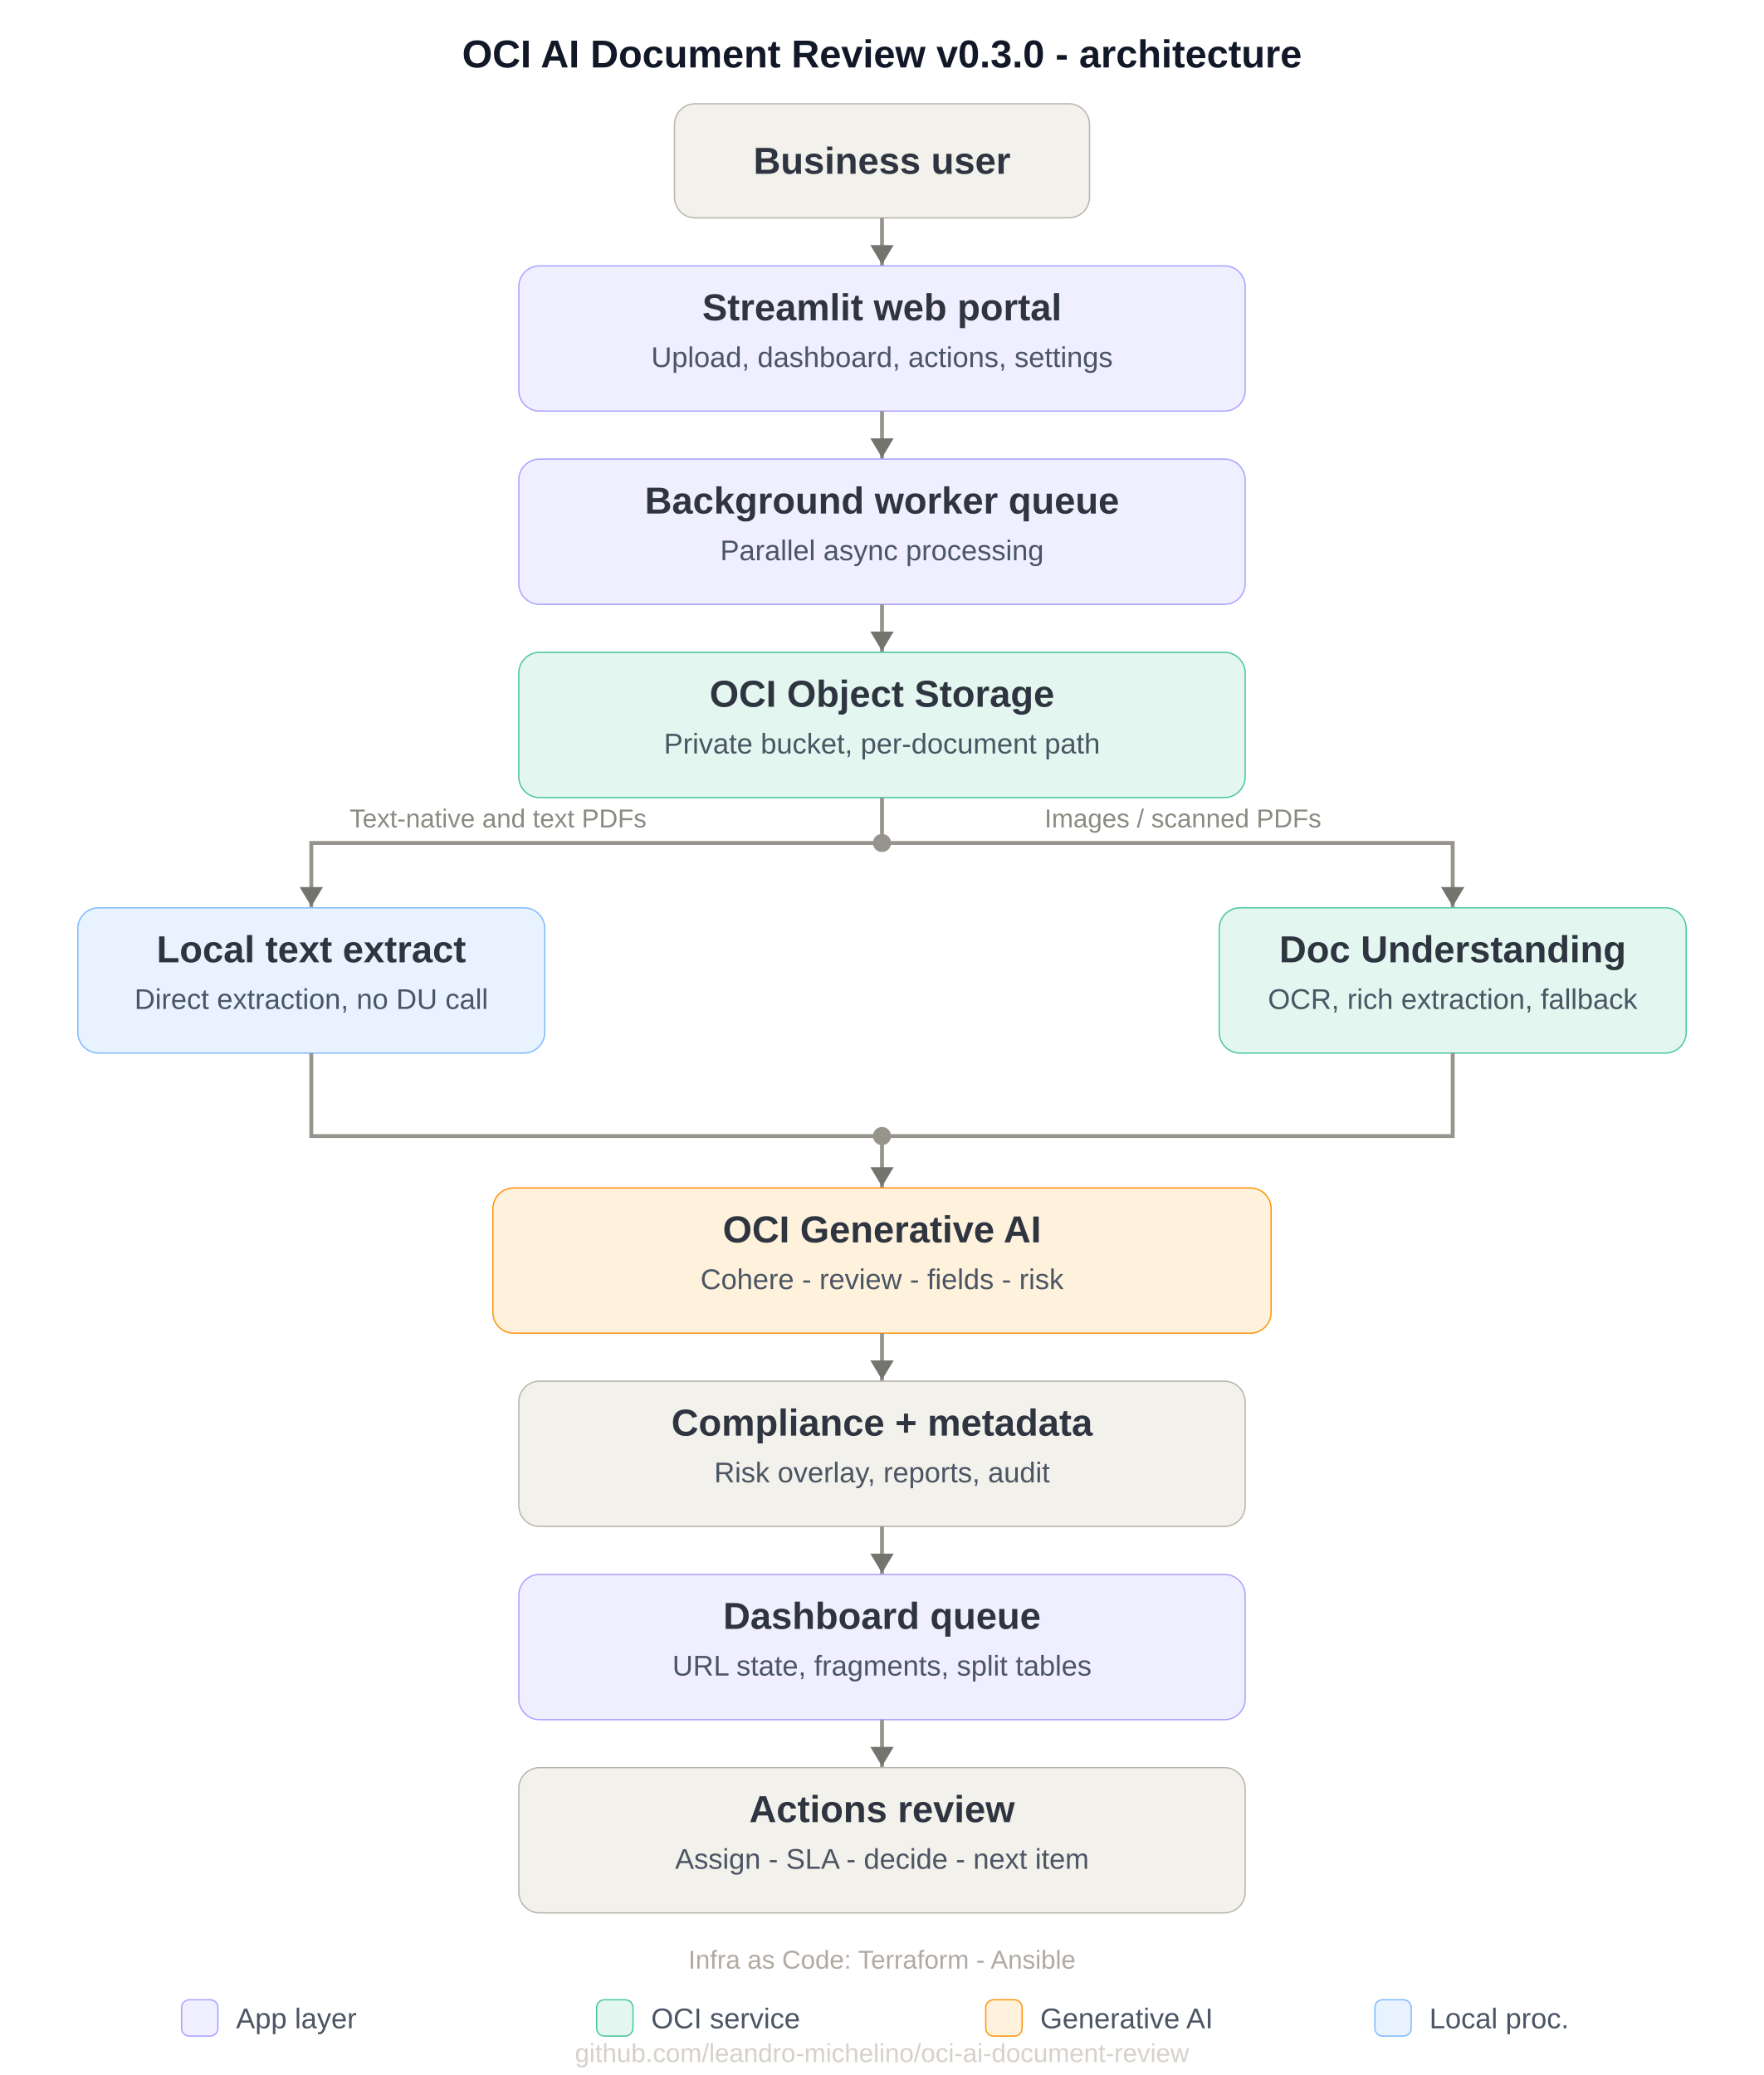
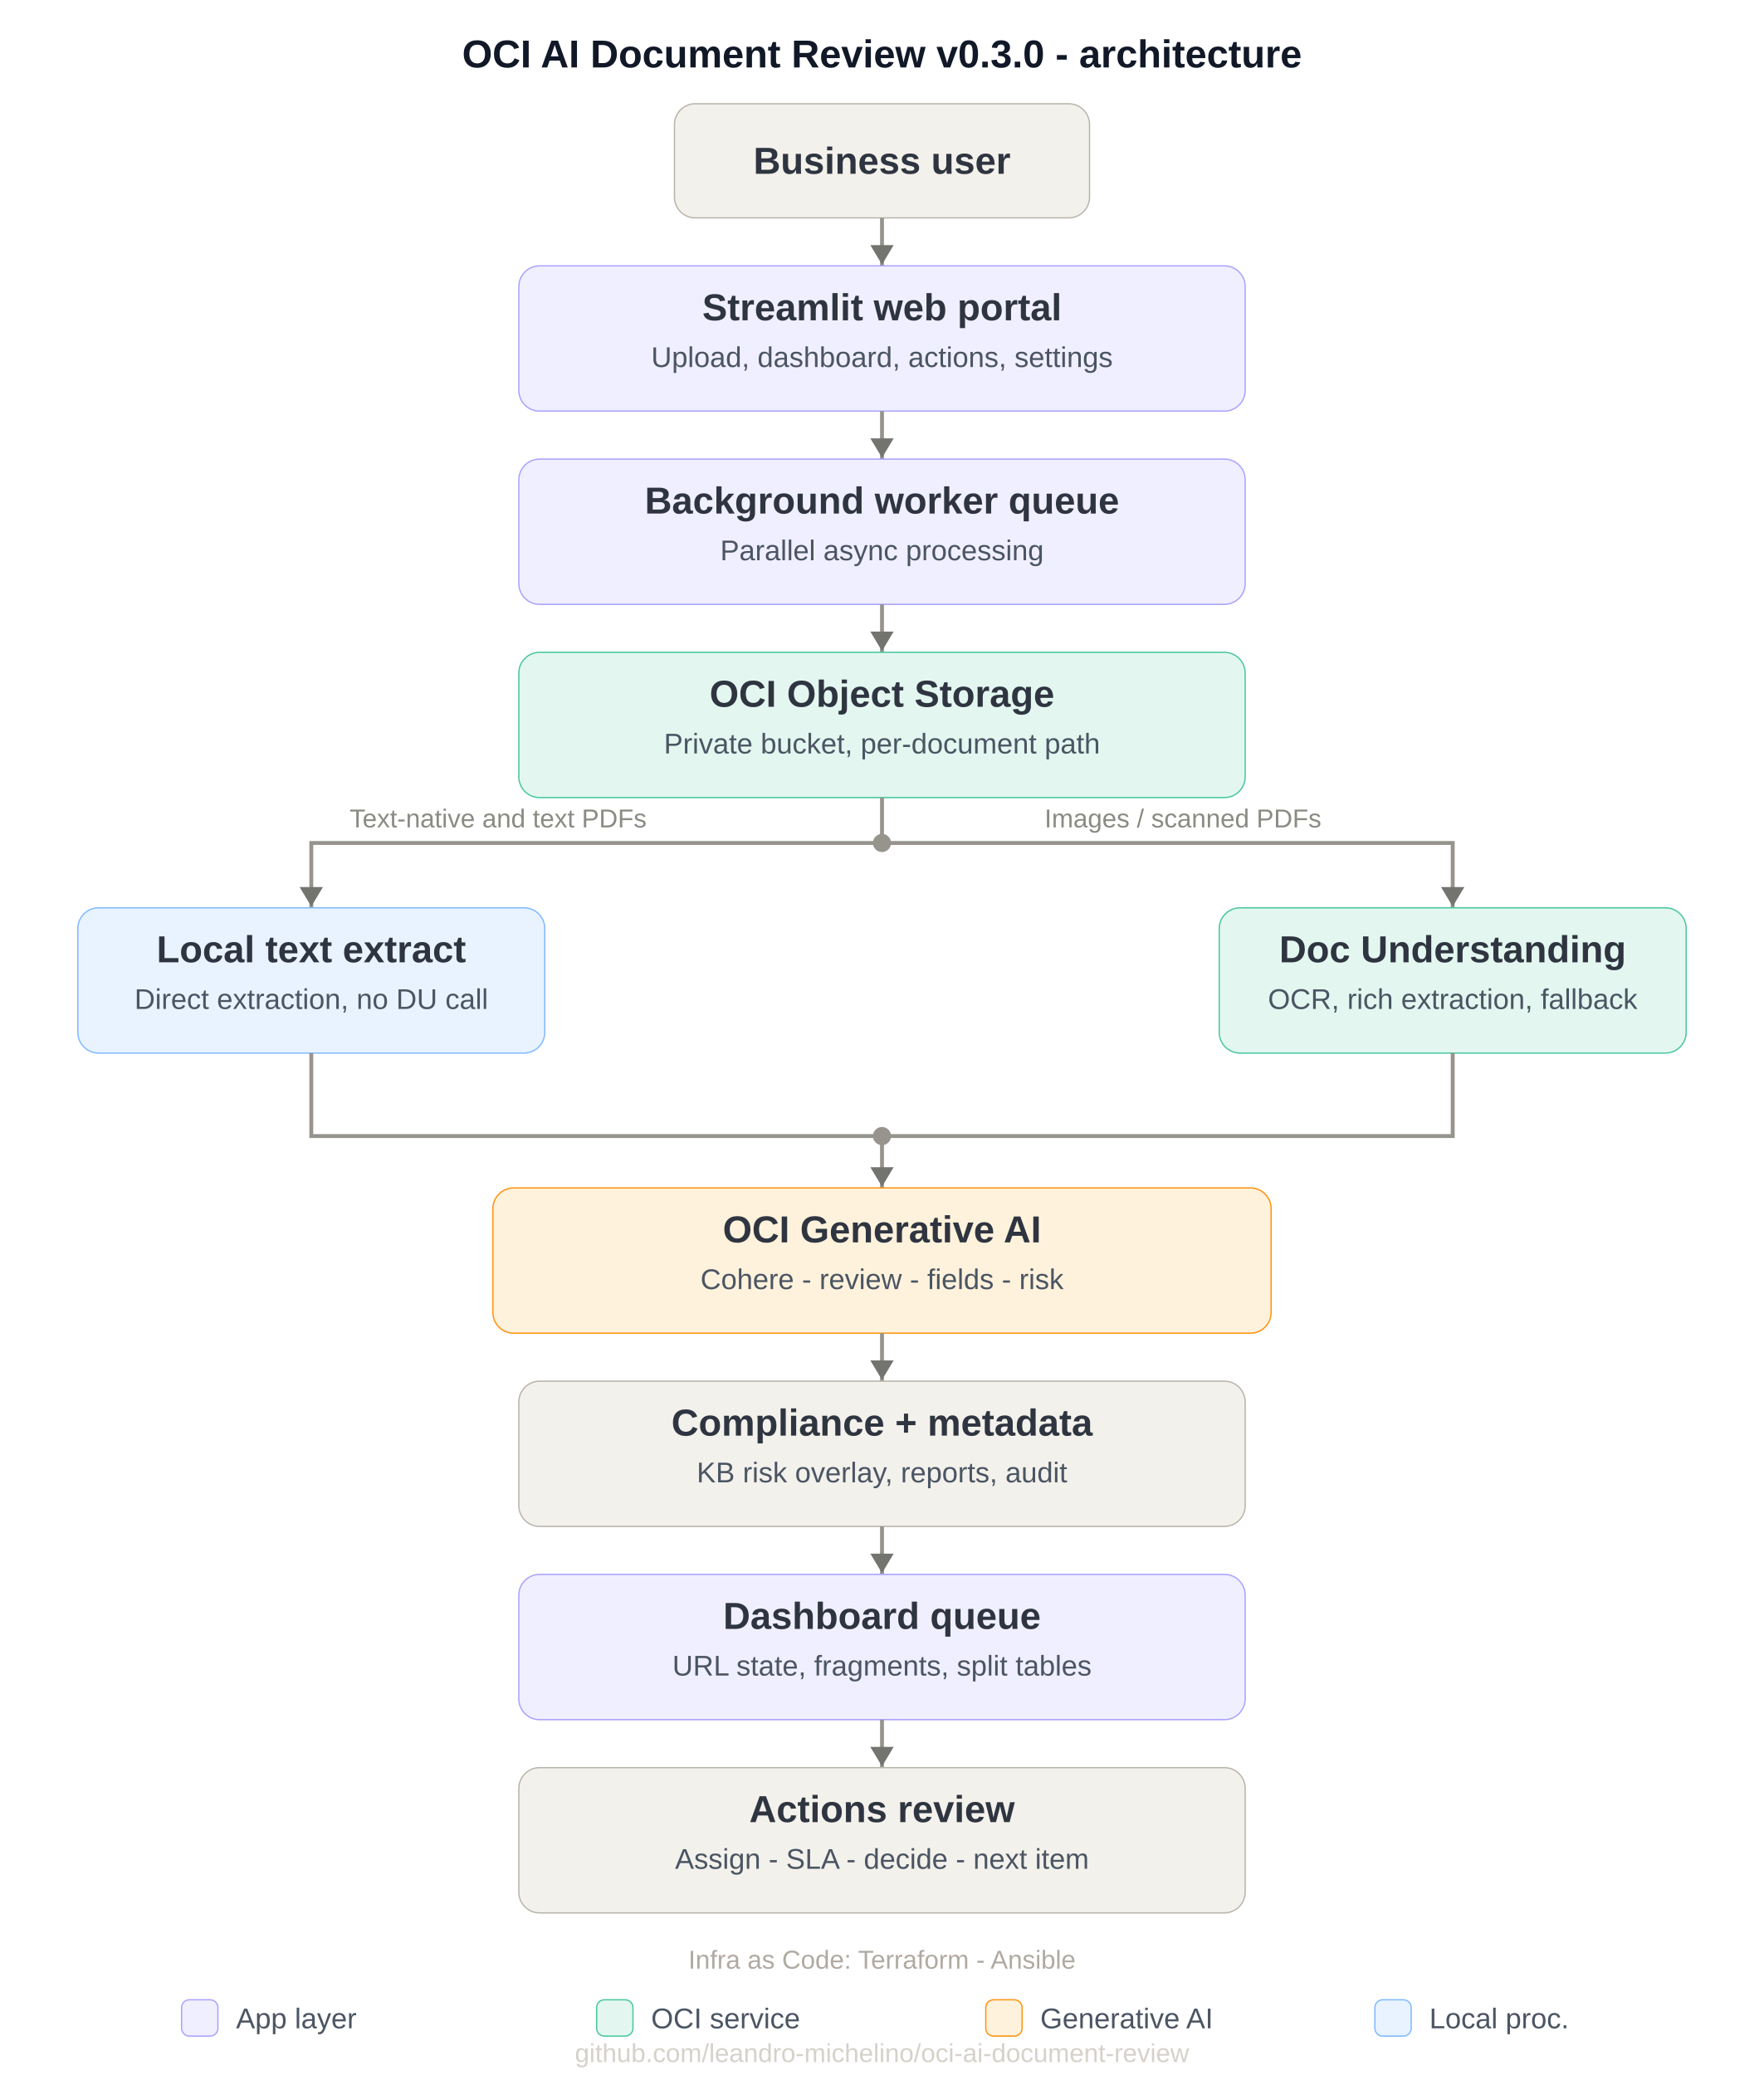
<svg xmlns="http://www.w3.org/2000/svg" width="1360" height="1600" viewBox="0 0 1360 1600" role="img" aria-labelledby="title desc">
  <defs>
    <style>
      .title { font: 700 30px Arial, sans-serif; fill: #111827; }
      .node-title { font: 700 29px Arial, sans-serif; fill: #2f3540; }
      .node-sub { font: 400 22px Arial, sans-serif; fill: #4b5563; }
      .label { font: 400 20px Arial, sans-serif; fill: #8b8b83; }
      .footer { font: 400 20px Arial, sans-serif; fill: #b0aaa2; }
      .link { fill: none; stroke: #96948c; stroke-width: 3; }
      .arrow { fill: #74746f; }
      .dot { fill: #96948c; }
      .app { fill: #f0efff; stroke: #aaa2ff; }
      .oci { fill: #e3f7f0; stroke: #49c7a1; }
      .genai { fill: #fff2dc; stroke: #ff930f; }
      .local { fill: #e8f3ff; stroke: #80baff; }
      .human { fill: #f3f1eb; stroke: #b9b5ac; }
    </style>
  </defs>
  <rect width="1360" height="1600" fill="#ffffff" />
  <text x="680" y="52" text-anchor="middle" class="title">OCI AI Document Review v0.3.0 - architecture</text>
  <g transform="translate(520 80)">
    <rect class="human" width="320" height="88" rx="16" />
    <text x="160" y="54" text-anchor="middle" class="node-title">Business user</text>
  </g>
  <path class="link" d="M680 168 V205" />
  <path class="arrow" d="M680 204 l-9 -15 h18z" />
  <g transform="translate(400 205)">
    <rect class="app" width="560" height="112" rx="16" />
    <text x="280" y="42" text-anchor="middle" class="node-title" fill="#352b85">Streamlit web portal</text>
    <text x="280" y="78" text-anchor="middle" class="node-sub" fill="#4d48c9">Upload, dashboard, actions, settings</text>
  </g>
  <path class="link" d="M680 317 V354" />
  <path class="arrow" d="M680 353 l-9 -15 h18z" />
  <g transform="translate(400 354)">
    <rect class="app" width="560" height="112" rx="16" />
    <text x="280" y="42" text-anchor="middle" class="node-title" fill="#352b85">Background worker queue</text>
    <text x="280" y="78" text-anchor="middle" class="node-sub" fill="#4d48c9">Parallel async processing</text>
  </g>
  <path class="link" d="M680 466 V503" />
  <path class="arrow" d="M680 502 l-9 -15 h18z" />
  <g transform="translate(400 503)">
    <rect class="oci" width="560" height="112" rx="16" />
    <text x="280" y="42" text-anchor="middle" class="node-title" fill="#00594d">OCI Object Storage</text>
    <text x="280" y="78" text-anchor="middle" class="node-sub" fill="#006b5a">Private bucket, per-document path</text>
  </g>
  <circle class="dot" cx="680" cy="650" r="7" />
  <path class="link" d="M680 615 V650 H240 V700" />
  <path class="arrow" d="M240 699 l-9 -15 h18z" />
  <path class="link" d="M680 650 H1120 V700" />
  <path class="arrow" d="M1120 699 l-9 -15 h18z" />
  <text x="384" y="638" text-anchor="middle" class="label">Text-native and text PDFs</text>
  <text x="912" y="638" text-anchor="middle" class="label">Images / scanned PDFs</text>
  <g transform="translate(60 700)">
    <rect class="local" width="360" height="112" rx="16" />
    <text x="180" y="42" text-anchor="middle" class="node-title" fill="#06437e">Local text extract</text>
    <text x="180" y="78" text-anchor="middle" class="node-sub" fill="#0e57b6">Direct extraction, no DU call</text>
  </g>
  <g transform="translate(940 700)">
    <rect class="oci" width="360" height="112" rx="16" />
    <text x="180" y="42" text-anchor="middle" class="node-title" fill="#00594d">Doc Understanding</text>
    <text x="180" y="78" text-anchor="middle" class="node-sub" fill="#006b5a">OCR, rich extraction, fallback</text>
  </g>
  <circle class="dot" cx="680" cy="876" r="7" />
  <path class="link" d="M240 812 V876 H680" />
  <path class="link" d="M1120 812 V876 H680 V916" />
  <path class="arrow" d="M680 915 l-9 -15 h18z" />
  <g transform="translate(380 916)">
    <rect class="genai" width="600" height="112" rx="16" />
    <text x="300" y="42" text-anchor="middle" class="node-title" fill="#824400">OCI Generative AI</text>
    <text x="300" y="78" text-anchor="middle" class="node-sub" fill="#824400">Cohere - review - fields - risk</text>
  </g>
  <path class="link" d="M680 1028 V1065" />
  <path class="arrow" d="M680 1064 l-9 -15 h18z" />
  <g transform="translate(400 1065)">
    <rect class="human" width="560" height="112" rx="16" />
    <text x="280" y="42" text-anchor="middle" class="node-title">Compliance + metadata</text>
-     <text x="280" y="78" text-anchor="middle" class="node-sub">Risk overlay, reports, audit</text>
+     <text x="280" y="78" text-anchor="middle" class="node-sub">KB risk overlay, reports, audit</text>
  </g>
  <path class="link" d="M680 1177 V1214" />
  <path class="arrow" d="M680 1213 l-9 -15 h18z" />
  <g transform="translate(400 1214)">
    <rect class="app" width="560" height="112" rx="16" />
    <text x="280" y="42" text-anchor="middle" class="node-title" fill="#352b85">Dashboard queue</text>
    <text x="280" y="78" text-anchor="middle" class="node-sub" fill="#4d48c9">URL state, fragments, split tables</text>
  </g>
  <path class="link" d="M680 1326 V1363" />
  <path class="arrow" d="M680 1362 l-9 -15 h18z" />
  <g transform="translate(400 1363)">
    <rect class="human" width="560" height="112" rx="16" />
    <text x="280" y="42" text-anchor="middle" class="node-title">Actions review</text>
    <text x="280" y="78" text-anchor="middle" class="node-sub">Assign - SLA - decide - next item</text>
  </g>
  <text x="680" y="1518" text-anchor="middle" class="footer">Infra as Code: Terraform - Ansible</text>
  <g transform="translate(140 1542)">
    <rect class="app" width="28" height="28" rx="6" />
    <text x="42" y="22" class="node-sub">App layer</text>
  </g>
  <g transform="translate(460 1542)">
    <rect class="oci" width="28" height="28" rx="6" />
    <text x="42" y="22" class="node-sub">OCI service</text>
  </g>
  <g transform="translate(760 1542)">
    <rect class="genai" width="28" height="28" rx="6" />
    <text x="42" y="22" class="node-sub">Generative AI</text>
  </g>
  <g transform="translate(1060 1542)">
    <rect class="local" width="28" height="28" rx="6" />
    <text x="42" y="22" class="node-sub">Local proc.</text>
  </g>
  <text x="680" y="1590" text-anchor="middle" fill="#d6d1ca" font-family="Arial, sans-serif" font-size="20">github.com/leandro-michelino/oci-ai-document-review</text>
</svg>
